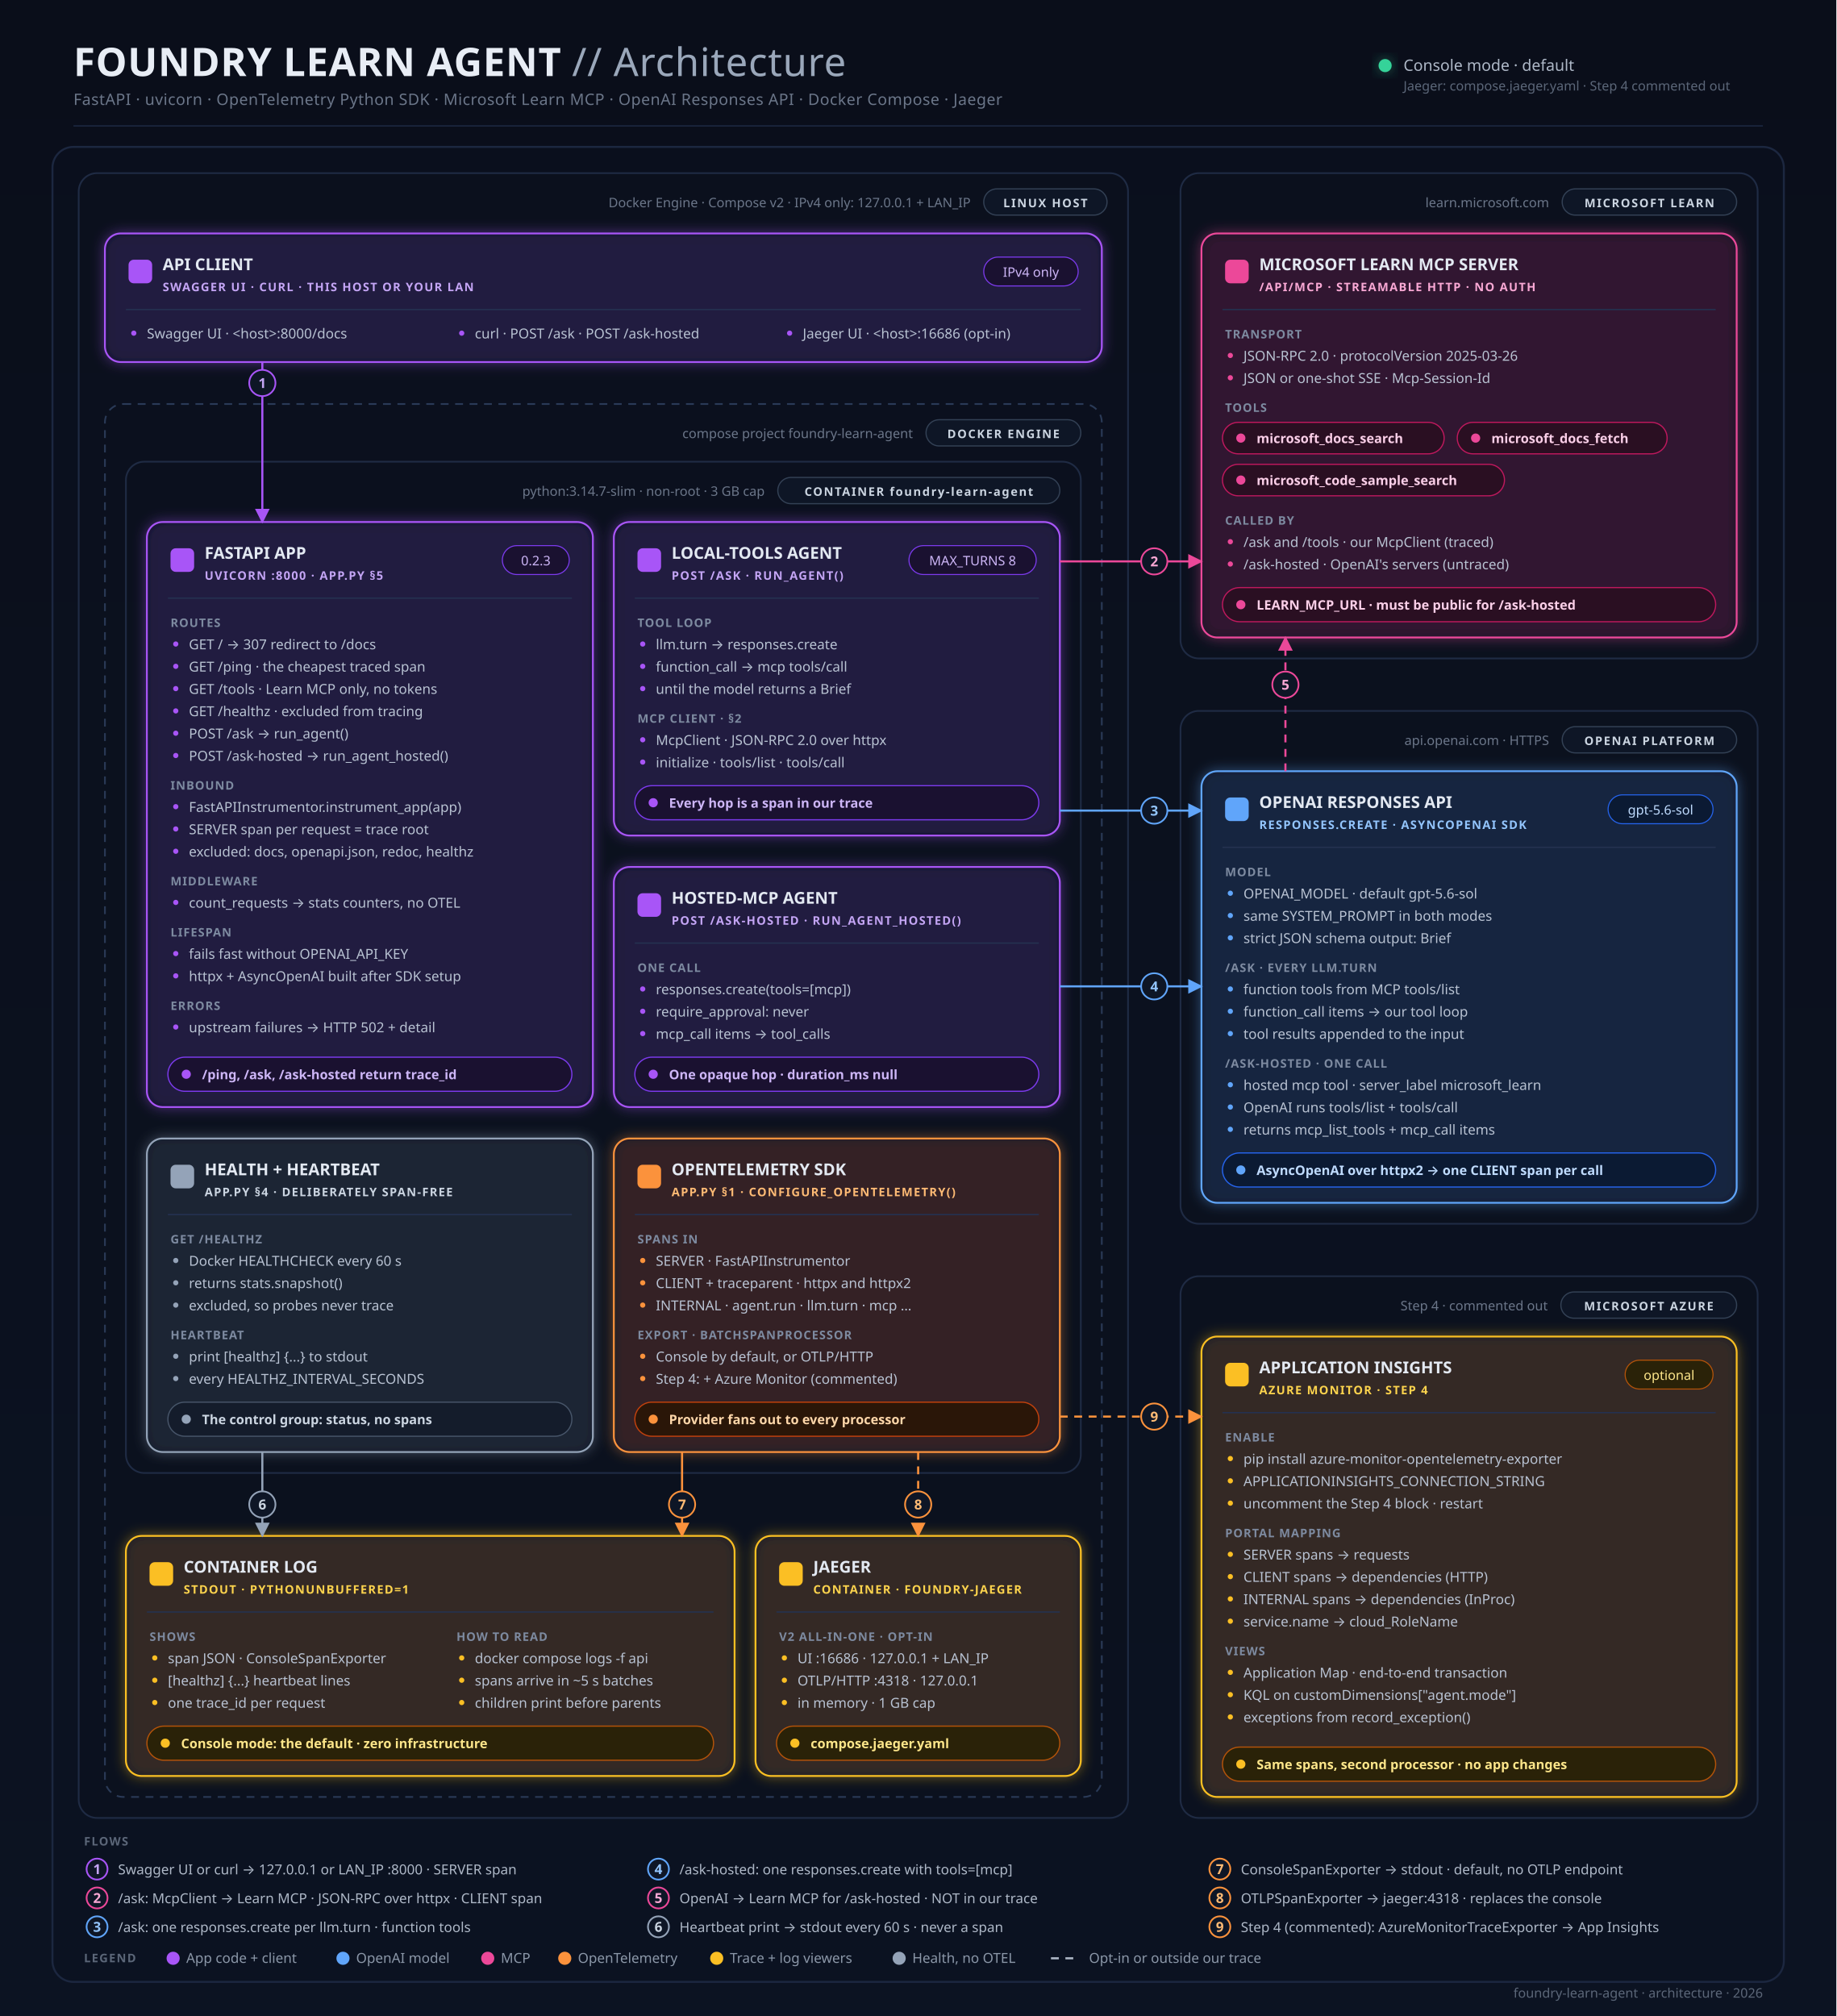
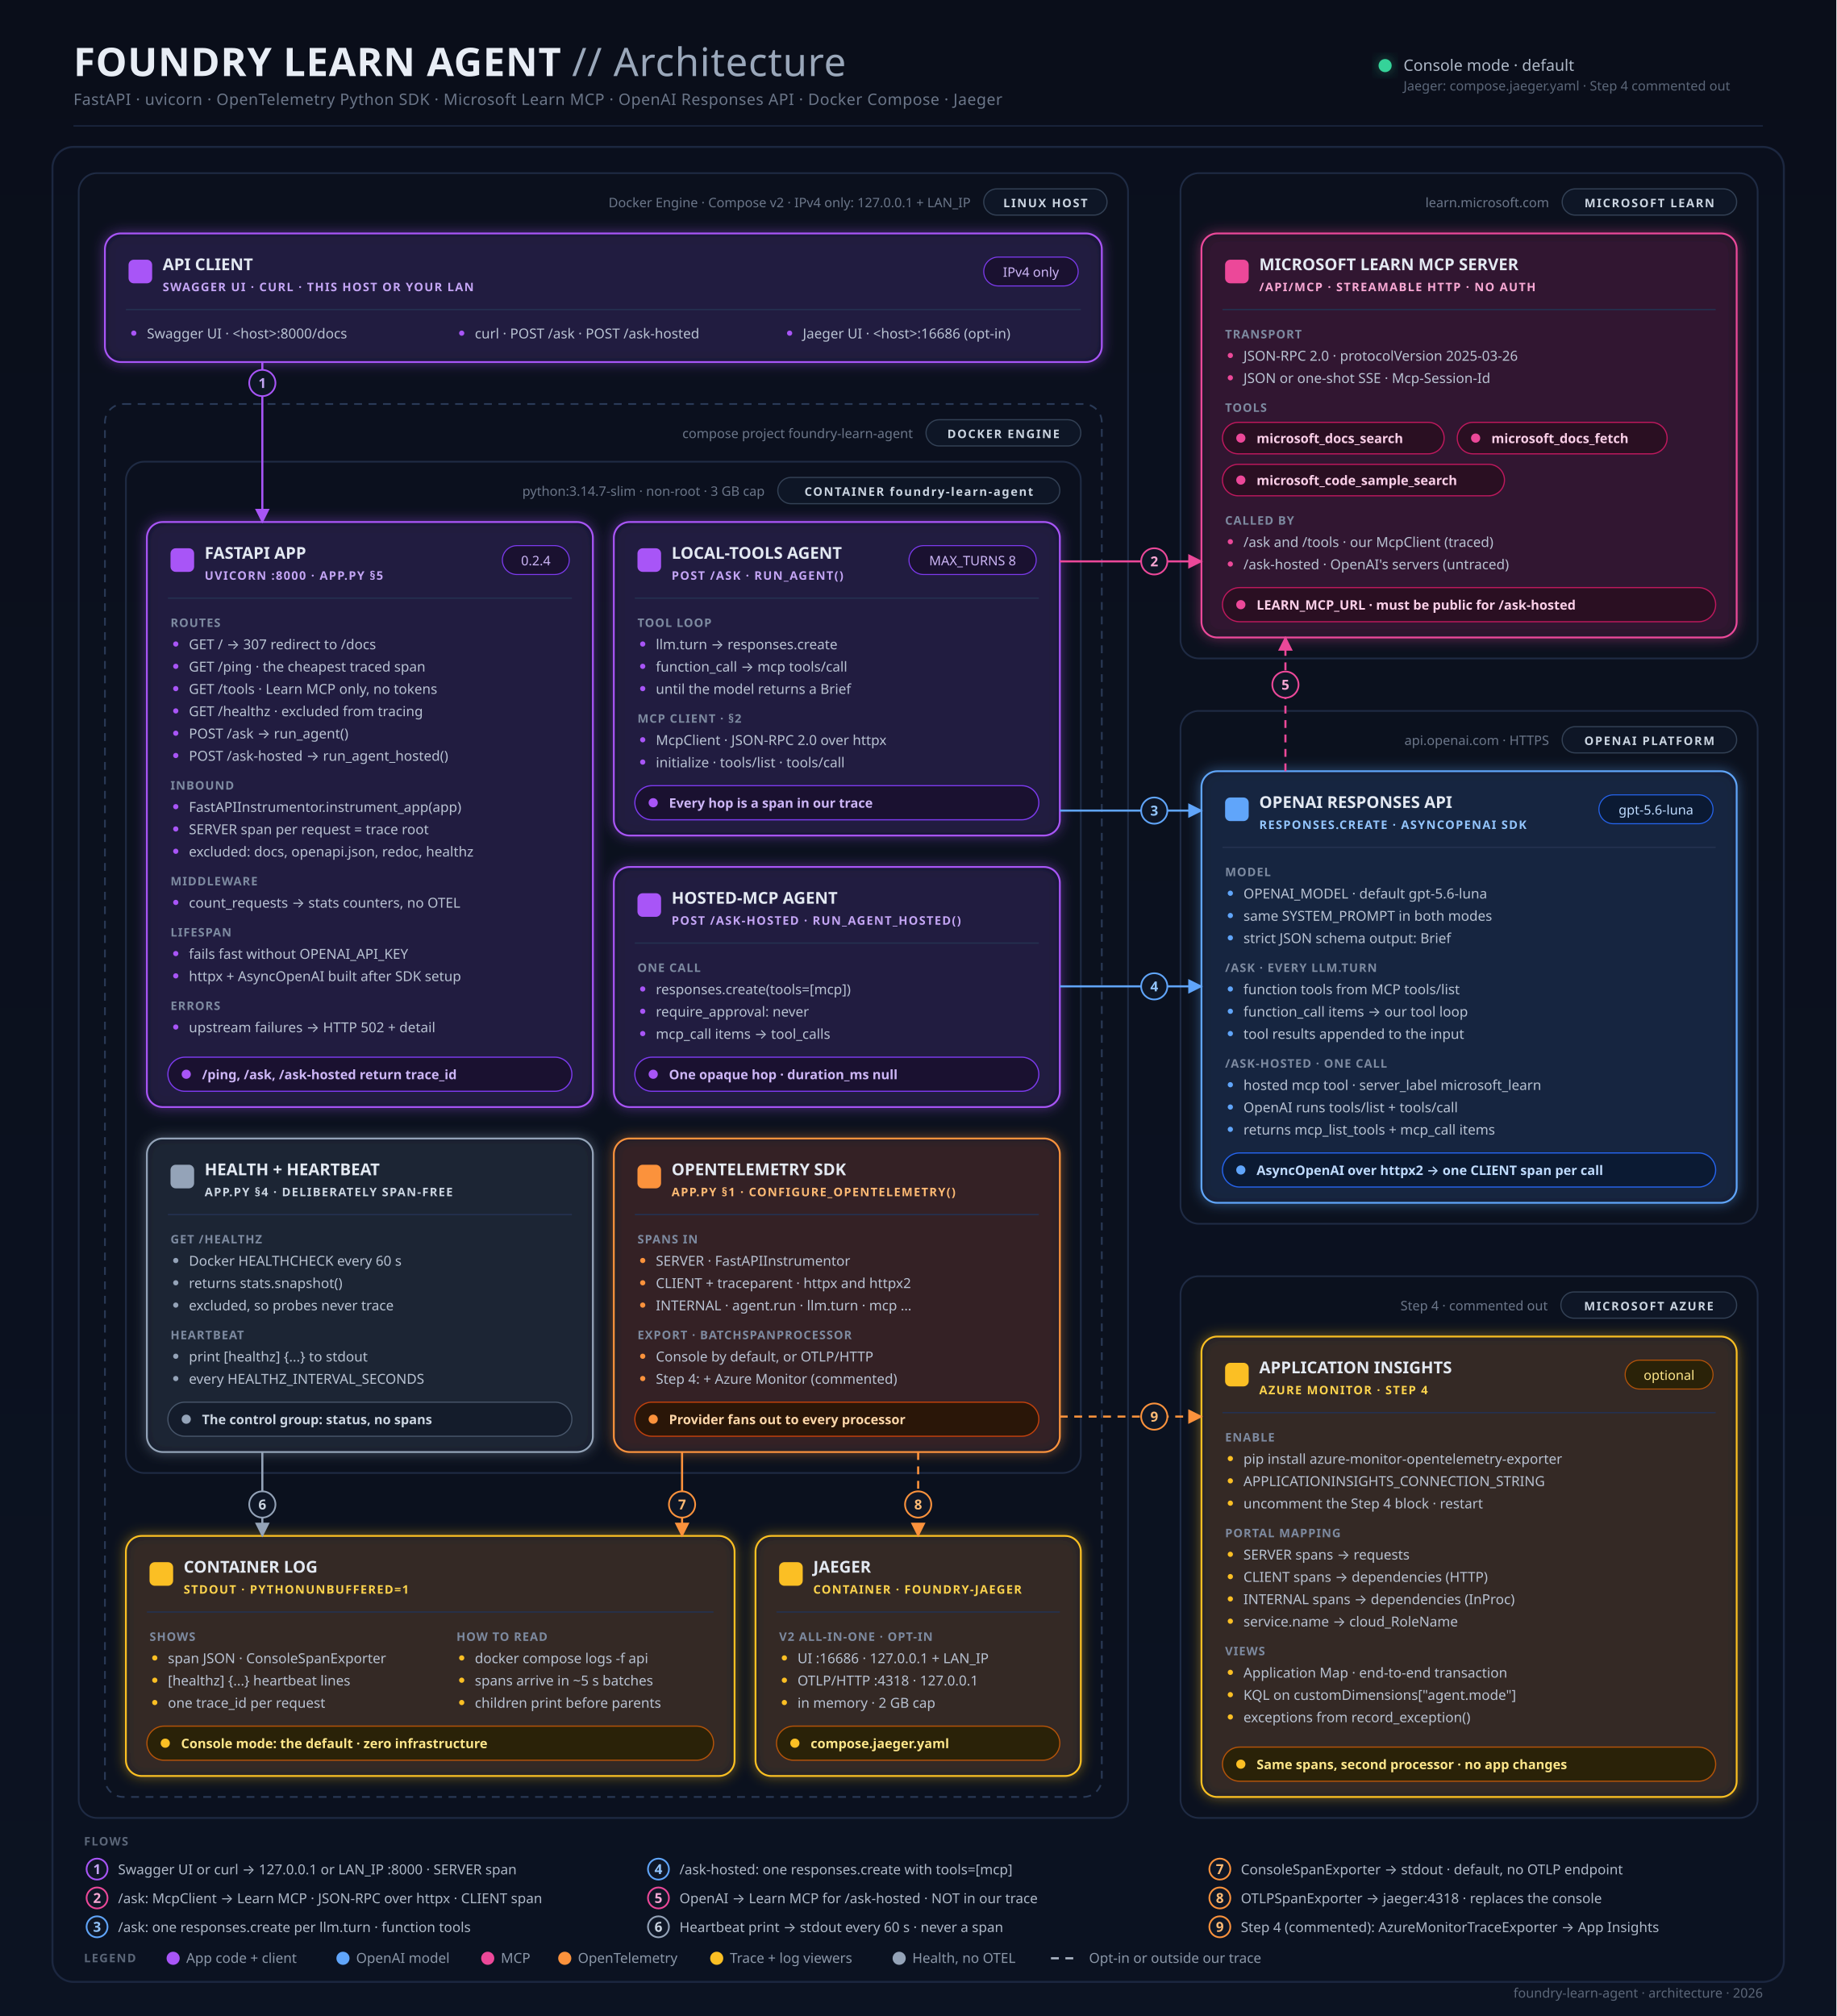
<svg xmlns="http://www.w3.org/2000/svg" viewBox="0 0 1400 1537" font-family="'Segoe UI', system-ui, -apple-system, sans-serif">
  <defs>
    <linearGradient id="bg" x1="0" y1="0" x2="0" y2="1">
      <stop offset="0" stop-color="#0a0e1a" />
      <stop offset="1" stop-color="#0c1322" />
    </linearGradient>
    <filter id="gviolet" x="-50%" y="-50%" width="200%" height="200%">
      <feDropShadow dx="0" dy="0" stdDeviation="5" flood-color="#a855f7" flood-opacity="0.45" />
    </filter>
    <marker id="mviolet" viewBox="0 0 10 10" refX="9" refY="5" markerWidth="7" markerHeight="7" orient="auto-start-reverse">
      <path d="M0 0L10 5L0 10z" fill="#a855f7" />
    </marker>
    <filter id="gcyan" x="-50%" y="-50%" width="200%" height="200%">
      <feDropShadow dx="0" dy="0" stdDeviation="5" flood-color="#22d3ee" flood-opacity="0.45" />
    </filter>
    <marker id="mcyan" viewBox="0 0 10 10" refX="9" refY="5" markerWidth="7" markerHeight="7" orient="auto-start-reverse">
      <path d="M0 0L10 5L0 10z" fill="#22d3ee" />
    </marker>
    <filter id="gmagenta" x="-50%" y="-50%" width="200%" height="200%">
      <feDropShadow dx="0" dy="0" stdDeviation="5" flood-color="#ec4899" flood-opacity="0.45" />
    </filter>
    <marker id="mmagenta" viewBox="0 0 10 10" refX="9" refY="5" markerWidth="7" markerHeight="7" orient="auto-start-reverse">
      <path d="M0 0L10 5L0 10z" fill="#ec4899" />
    </marker>
    <filter id="ggold" x="-50%" y="-50%" width="200%" height="200%">
      <feDropShadow dx="0" dy="0" stdDeviation="5" flood-color="#fbbf24" flood-opacity="0.45" />
    </filter>
    <marker id="mgold" viewBox="0 0 10 10" refX="9" refY="5" markerWidth="7" markerHeight="7" orient="auto-start-reverse">
      <path d="M0 0L10 5L0 10z" fill="#fbbf24" />
    </marker>
    <filter id="gorange" x="-50%" y="-50%" width="200%" height="200%">
      <feDropShadow dx="0" dy="0" stdDeviation="5" flood-color="#fb923c" flood-opacity="0.45" />
    </filter>
    <marker id="morange" viewBox="0 0 10 10" refX="9" refY="5" markerWidth="7" markerHeight="7" orient="auto-start-reverse">
      <path d="M0 0L10 5L0 10z" fill="#fb923c" />
    </marker>
    <filter id="gblue" x="-50%" y="-50%" width="200%" height="200%">
      <feDropShadow dx="0" dy="0" stdDeviation="5" flood-color="#60a5fa" flood-opacity="0.45" />
    </filter>
    <marker id="mblue" viewBox="0 0 10 10" refX="9" refY="5" markerWidth="7" markerHeight="7" orient="auto-start-reverse">
      <path d="M0 0L10 5L0 10z" fill="#60a5fa" />
    </marker>
    <filter id="ggreen" x="-50%" y="-50%" width="200%" height="200%">
      <feDropShadow dx="0" dy="0" stdDeviation="5" flood-color="#34d399" flood-opacity="0.45" />
    </filter>
    <marker id="mgreen" viewBox="0 0 10 10" refX="9" refY="5" markerWidth="7" markerHeight="7" orient="auto-start-reverse">
      <path d="M0 0L10 5L0 10z" fill="#34d399" />
    </marker>
    <filter id="gslate" x="-50%" y="-50%" width="200%" height="200%">
      <feDropShadow dx="0" dy="0" stdDeviation="5" flood-color="#94a3b8" flood-opacity="0.45" />
    </filter>
    <marker id="mslate" viewBox="0 0 10 10" refX="9" refY="5" markerWidth="7" markerHeight="7" orient="auto-start-reverse">
      <path d="M0 0L10 5L0 10z" fill="#94a3b8" />
    </marker>
  </defs>
  <rect width="1400" height="1537" fill="url(#bg)" />
  <text x="56" y="58" font-size="30" font-weight="800" fill="#e8edf5" letter-spacing="0.5">FOUNDRY LEARN AGENT <tspan font-weight="300" fill="#9aa7ba">// Architecture</tspan>
  </text>
  <text x="56" y="80" font-size="12" letter-spacing="0.3" fill="#6b7689">FastAPI · uvicorn · OpenTelemetry Python SDK · Microsoft Learn MCP · OpenAI Responses API · Docker Compose · Jaeger</text>
  <circle cx="1056" cy="50" r="5" fill="#34d399" filter="url(#ggreen)" />
  <text x="1070" y="54" font-size="12" fill="#aeb8c7">Console mode · default</text>
  <text x="1070" y="69" font-size="10" fill="#5b6678">Jaeger: compose.jaeger.yaml · Step 4 commented out</text>
  <line x1="56" y1="96" x2="1344" y2="96" stroke="#1c2740" stroke-width="1" />
  <rect x="40" y="112" width="1320" height="1399" rx="16" fill="#0c1322" fill-opacity="0.4" stroke="#1c2740" stroke-width="1.5" />
  <rect x="60" y="132" width="800" height="1254" rx="14" fill="#0b111e" fill-opacity="0.55" stroke="#1f2b44" stroke-width="1.3" />
  <g>
    <rect x="750" y="144" width="94" height="20" rx="10" fill="#0e1626" stroke="#334155" stroke-width="0.9" />
    <text x="797" y="158" font-size="9" font-weight="700" letter-spacing="1" text-anchor="middle" fill="#cbd5e1">LINUX HOST</text>
    <text x="740" y="158" font-size="10" text-anchor="end" fill="#6b7689">Docker Engine · Compose v2 · IPv4 only: 127.0.0.1 + LAN_IP</text>
  </g>
  <g>
    <rect x="80" y="178" width="760" height="98" rx="12" fill="#0e1626" fill-opacity="0.92" stroke="#a855f7" stroke-width="1.4" filter="url(#gviolet)" />
    <rect x="98" y="198" width="18" height="18" rx="4" fill="#a855f7" />
    <text x="124" y="206" font-size="12.5" font-weight="700" fill="#e3e9f2">API CLIENT</text>
    <text x="124" y="222" font-size="9" font-weight="700" letter-spacing="0.8" fill="#c4a5f5">SWAGGER UI · CURL · THIS HOST OR YOUR LAN</text>
    <line x1="96" y1="236" x2="824" y2="236" stroke="#243150" stroke-width="1" />
    <rect x="750" y="196" width="72" height="22" rx="11" fill="#1a1130" stroke="#7c3aed" stroke-width="0.8" />
    <text x="786" y="211" font-size="10" text-anchor="middle" fill="#cdb6f7">IPv4 only</text>
    <circle cx="102" cy="254" r="2" fill="#a855f7" />
    <text x="112" y="258" font-size="10.5" fill="#b8c2d2">Swagger UI · &lt;host&gt;:8000/docs</text>
    <circle cx="352" cy="254" r="2" fill="#a855f7" />
    <text x="362" y="258" font-size="10.5" fill="#b8c2d2">curl · POST /ask · POST /ask-hosted</text>
    <circle cx="602" cy="254" r="2" fill="#a855f7" />
    <text x="612" y="258" font-size="10.5" fill="#b8c2d2">Jaeger UI · &lt;host&gt;:16686 (opt-in)</text>
  </g>
  <rect x="80" y="308" width="760" height="1062" rx="14" fill="#0b111e" fill-opacity="0.55" stroke="#2a3a57" stroke-width="1.3" stroke-dasharray="6 5" />
  <g>
    <rect x="706" y="320" width="118" height="20" rx="10" fill="#0e1626" stroke="#334155" stroke-width="0.9" />
    <text x="765" y="334" font-size="9" font-weight="700" letter-spacing="1" text-anchor="middle" fill="#cbd5e1">DOCKER ENGINE</text>
    <text x="696" y="334" font-size="10" text-anchor="end" fill="#6b7689">compose project foundry-learn-agent</text>
  </g>
  <rect x="96" y="352" width="728" height="771" rx="14" fill="#0b111e" fill-opacity="0.55" stroke="#1f2b44" stroke-width="1.3" />
  <g>
    <rect x="593" y="364" width="215" height="20" rx="10" fill="#0e1626" stroke="#334155" stroke-width="0.9" />
    <text x="700.5" y="378" font-size="9" font-weight="700" letter-spacing="1" text-anchor="middle" fill="#cbd5e1">CONTAINER foundry-learn-agent</text>
    <text x="583" y="378" font-size="10" text-anchor="end" fill="#6b7689">python:3.14.7-slim · non-root · 3 GB cap</text>
  </g>
  <g>
    <rect x="112" y="398" width="340" height="446" rx="12" fill="#0e1626" fill-opacity="0.92" stroke="#a855f7" stroke-width="1.4" filter="url(#gviolet)" />
    <rect x="130" y="418" width="18" height="18" rx="4" fill="#a855f7" />
    <text x="156" y="426" font-size="12.5" font-weight="700" fill="#e3e9f2">FASTAPI APP</text>
    <text x="156" y="442" font-size="9" font-weight="700" letter-spacing="0.8" fill="#c4a5f5">UVICORN :8000 · APP.PY §5</text>
    <line x1="128" y1="456" x2="436" y2="456" stroke="#243150" stroke-width="1" />
    <rect x="383" y="416" width="51" height="22" rx="11" fill="#1a1130" stroke="#7c3aed" stroke-width="0.8" />
-     <text x="408.5" y="431" font-size="10" text-anchor="middle" fill="#cdb6f7">0.2.3</text>
+     <text x="408.5" y="431" font-size="10" text-anchor="middle" fill="#cdb6f7">0.2.4</text>
    <text x="130" y="478" font-size="9" font-weight="700" letter-spacing="0.6" fill="#7d8aa0">ROUTES</text>
    <circle cx="134" cy="491" r="2" fill="#a855f7" />
    <text x="144" y="495" font-size="10.5" fill="#b8c2d2">GET / → 307 redirect to /docs</text>
    <circle cx="134" cy="508" r="2" fill="#a855f7" />
    <text x="144" y="512" font-size="10.5" fill="#b8c2d2">GET /ping · the cheapest traced span</text>
    <circle cx="134" cy="525" r="2" fill="#a855f7" />
    <text x="144" y="529" font-size="10.5" fill="#b8c2d2">GET /tools · Learn MCP only, no tokens</text>
    <circle cx="134" cy="542" r="2" fill="#a855f7" />
    <text x="144" y="546" font-size="10.5" fill="#b8c2d2">GET /healthz · excluded from tracing</text>
    <circle cx="134" cy="559" r="2" fill="#a855f7" />
    <text x="144" y="563" font-size="10.5" fill="#b8c2d2">POST /ask → run_agent()</text>
    <circle cx="134" cy="576" r="2" fill="#a855f7" />
    <text x="144" y="580" font-size="10.5" fill="#b8c2d2">POST /ask-hosted → run_agent_hosted()</text>
    <text x="130" y="602" font-size="9" font-weight="700" letter-spacing="0.6" fill="#7d8aa0">INBOUND</text>
    <circle cx="134" cy="615" r="2" fill="#a855f7" />
    <text x="144" y="619" font-size="10.5" fill="#b8c2d2">FastAPIInstrumentor.instrument_app(app)</text>
    <circle cx="134" cy="632" r="2" fill="#a855f7" />
    <text x="144" y="636" font-size="10.5" fill="#b8c2d2">SERVER span per request = trace root</text>
    <circle cx="134" cy="649" r="2" fill="#a855f7" />
    <text x="144" y="653" font-size="10.5" fill="#b8c2d2">excluded: docs, openapi.json, redoc, healthz</text>
    <text x="130" y="675" font-size="9" font-weight="700" letter-spacing="0.6" fill="#7d8aa0">MIDDLEWARE</text>
    <circle cx="134" cy="688" r="2" fill="#a855f7" />
    <text x="144" y="692" font-size="10.5" fill="#b8c2d2">count_requests → stats counters, no OTEL</text>
    <text x="130" y="714" font-size="9" font-weight="700" letter-spacing="0.6" fill="#7d8aa0">LIFESPAN</text>
    <circle cx="134" cy="727" r="2" fill="#a855f7" />
    <text x="144" y="731" font-size="10.5" fill="#b8c2d2">fails fast without OPENAI_API_KEY</text>
    <circle cx="134" cy="744" r="2" fill="#a855f7" />
    <text x="144" y="748" font-size="10.5" fill="#b8c2d2">httpx + AsyncOpenAI built after SDK setup</text>
    <text x="130" y="770" font-size="9" font-weight="700" letter-spacing="0.6" fill="#7d8aa0">ERRORS</text>
    <circle cx="134" cy="783" r="2" fill="#a855f7" />
    <text x="144" y="787" font-size="10.5" fill="#b8c2d2">upstream failures → HTTP 502 + detail</text>
    <rect x="128" y="806" width="308" height="26" rx="13" fill="#1a1130" stroke="#7c3aed" stroke-width="0.9" />
    <circle cx="142" cy="819" r="3.5" fill="#a855f7" />
    <text x="154" y="822.8" font-size="10" font-weight="600" fill="#cdb6f7">/ping, /ask, /ask-hosted return trace_id</text>
  </g>
  <g>
    <rect x="468" y="398" width="340" height="239" rx="12" fill="#0e1626" fill-opacity="0.92" stroke="#a855f7" stroke-width="1.4" filter="url(#gviolet)" />
    <rect x="486" y="418" width="18" height="18" rx="4" fill="#a855f7" />
    <text x="512" y="426" font-size="12.5" font-weight="700" fill="#e3e9f2">LOCAL-TOOLS AGENT</text>
    <text x="512" y="442" font-size="9" font-weight="700" letter-spacing="0.8" fill="#c4a5f5">POST /ASK · RUN_AGENT()</text>
    <line x1="484" y1="456" x2="792" y2="456" stroke="#243150" stroke-width="1" />
    <rect x="693" y="416" width="97" height="22" rx="11" fill="#1a1130" stroke="#7c3aed" stroke-width="0.8" />
    <text x="741.5" y="431" font-size="10" text-anchor="middle" fill="#cdb6f7">MAX_TURNS 8</text>
    <text x="486" y="478" font-size="9" font-weight="700" letter-spacing="0.6" fill="#7d8aa0">TOOL LOOP</text>
    <circle cx="490" cy="491" r="2" fill="#a855f7" />
    <text x="500" y="495" font-size="10.5" fill="#b8c2d2">llm.turn → responses.create</text>
    <circle cx="490" cy="508" r="2" fill="#a855f7" />
    <text x="500" y="512" font-size="10.5" fill="#b8c2d2">function_call → mcp tools/call</text>
    <circle cx="490" cy="525" r="2" fill="#a855f7" />
    <text x="500" y="529" font-size="10.5" fill="#b8c2d2">until the model returns a Brief</text>
    <text x="486" y="551" font-size="9" font-weight="700" letter-spacing="0.6" fill="#7d8aa0">MCP CLIENT · §2</text>
    <circle cx="490" cy="564" r="2" fill="#a855f7" />
    <text x="500" y="568" font-size="10.5" fill="#b8c2d2">McpClient · JSON-RPC 2.0 over httpx</text>
    <circle cx="490" cy="581" r="2" fill="#a855f7" />
    <text x="500" y="585" font-size="10.5" fill="#b8c2d2">initialize · tools/list · tools/call</text>
    <rect x="484" y="599" width="308" height="26" rx="13" fill="#1a1130" stroke="#7c3aed" stroke-width="0.9" />
    <circle cx="498" cy="612" r="3.5" fill="#a855f7" />
    <text x="510" y="615.8" font-size="10" font-weight="600" fill="#cdb6f7">Every hop is a span in our trace</text>
  </g>
  <g>
    <rect x="468" y="661" width="340" height="183" rx="12" fill="#0e1626" fill-opacity="0.92" stroke="#a855f7" stroke-width="1.4" filter="url(#gviolet)" />
    <rect x="486" y="681" width="18" height="18" rx="4" fill="#a855f7" />
    <text x="512" y="689" font-size="12.5" font-weight="700" fill="#e3e9f2">HOSTED-MCP AGENT</text>
    <text x="512" y="705" font-size="9" font-weight="700" letter-spacing="0.8" fill="#c4a5f5">POST /ASK-HOSTED · RUN_AGENT_HOSTED()</text>
    <line x1="484" y1="719" x2="792" y2="719" stroke="#243150" stroke-width="1" />
    <text x="486" y="741" font-size="9" font-weight="700" letter-spacing="0.6" fill="#7d8aa0">ONE CALL</text>
    <circle cx="490" cy="754" r="2" fill="#a855f7" />
    <text x="500" y="758" font-size="10.5" fill="#b8c2d2">responses.create(tools=[mcp])</text>
    <circle cx="490" cy="771" r="2" fill="#a855f7" />
    <text x="500" y="775" font-size="10.5" fill="#b8c2d2">require_approval: never</text>
    <circle cx="490" cy="788" r="2" fill="#a855f7" />
    <text x="500" y="792" font-size="10.5" fill="#b8c2d2">mcp_call items → tool_calls</text>
    <rect x="484" y="806" width="308" height="26" rx="13" fill="#1a1130" stroke="#7c3aed" stroke-width="0.9" />
    <circle cx="498" cy="819" r="3.5" fill="#a855f7" />
    <text x="510" y="822.8" font-size="10" font-weight="600" fill="#cdb6f7">One opaque hop · duration_ms null</text>
  </g>
  <g>
    <rect x="112" y="868" width="340" height="239" rx="12" fill="#0e1626" fill-opacity="0.92" stroke="#94a3b8" stroke-width="1.4" filter="url(#gslate)" />
    <rect x="130" y="888" width="18" height="18" rx="4" fill="#94a3b8" />
    <text x="156" y="896" font-size="12.5" font-weight="700" fill="#e3e9f2">HEALTH + HEARTBEAT</text>
    <text x="156" y="912" font-size="9" font-weight="700" letter-spacing="0.8" fill="#cbd5e1">APP.PY §4 · DELIBERATELY SPAN-FREE</text>
    <line x1="128" y1="926" x2="436" y2="926" stroke="#243150" stroke-width="1" />
    <text x="130" y="948" font-size="9" font-weight="700" letter-spacing="0.6" fill="#7d8aa0">GET /HEALTHZ</text>
    <circle cx="134" cy="961" r="2" fill="#94a3b8" />
    <text x="144" y="965" font-size="10.5" fill="#b8c2d2">Docker HEALTHCHECK every 60 s</text>
    <circle cx="134" cy="978" r="2" fill="#94a3b8" />
    <text x="144" y="982" font-size="10.5" fill="#b8c2d2">returns stats.snapshot()</text>
    <circle cx="134" cy="995" r="2" fill="#94a3b8" />
    <text x="144" y="999" font-size="10.5" fill="#b8c2d2">excluded, so probes never trace</text>
    <text x="130" y="1021" font-size="9" font-weight="700" letter-spacing="0.6" fill="#7d8aa0">HEARTBEAT</text>
    <circle cx="134" cy="1034" r="2" fill="#94a3b8" />
    <text x="144" y="1038" font-size="10.5" fill="#b8c2d2">print [healthz] {...} to stdout</text>
    <circle cx="134" cy="1051" r="2" fill="#94a3b8" />
    <text x="144" y="1055" font-size="10.5" fill="#b8c2d2">every HEALTHZ_INTERVAL_SECONDS</text>
    <rect x="128" y="1069" width="308" height="26" rx="13" fill="#141c2b" stroke="#475569" stroke-width="0.9" />
    <circle cx="142" cy="1082" r="3.5" fill="#94a3b8" />
    <text x="154" y="1085.8" font-size="10" font-weight="600" fill="#cbd5e1">The control group: status, no spans</text>
  </g>
  <g>
    <rect x="468" y="868" width="340" height="239" rx="12" fill="#0e1626" fill-opacity="0.92" stroke="#fb923c" stroke-width="1.4" filter="url(#gorange)" />
    <rect x="486" y="888" width="18" height="18" rx="4" fill="#fb923c" />
    <text x="512" y="896" font-size="12.5" font-weight="700" fill="#e3e9f2">OPENTELEMETRY SDK</text>
    <text x="512" y="912" font-size="9" font-weight="700" letter-spacing="0.8" fill="#fdba74">APP.PY §1 · CONFIGURE_OPENTELEMETRY()</text>
    <line x1="484" y1="926" x2="792" y2="926" stroke="#243150" stroke-width="1" />
    <text x="486" y="948" font-size="9" font-weight="700" letter-spacing="0.6" fill="#7d8aa0">SPANS IN</text>
    <circle cx="490" cy="961" r="2" fill="#fb923c" />
    <text x="500" y="965" font-size="10.5" fill="#b8c2d2">SERVER · FastAPIInstrumentor</text>
    <circle cx="490" cy="978" r="2" fill="#fb923c" />
    <text x="500" y="982" font-size="10.5" fill="#b8c2d2">CLIENT + traceparent · httpx and httpx2</text>
    <circle cx="490" cy="995" r="2" fill="#fb923c" />
    <text x="500" y="999" font-size="10.5" fill="#b8c2d2">INTERNAL · agent.run · llm.turn · mcp …</text>
    <text x="486" y="1021" font-size="9" font-weight="700" letter-spacing="0.6" fill="#7d8aa0">EXPORT · BATCHSPANPROCESSOR</text>
    <circle cx="490" cy="1034" r="2" fill="#fb923c" />
    <text x="500" y="1038" font-size="10.5" fill="#b8c2d2">Console by default, or OTLP/HTTP</text>
    <circle cx="490" cy="1051" r="2" fill="#fb923c" />
    <text x="500" y="1055" font-size="10.5" fill="#b8c2d2">Step 4: + Azure Monitor (commented)</text>
    <rect x="484" y="1069" width="308" height="26" rx="13" fill="#2a1608" stroke="#c2410c" stroke-width="0.9" />
    <circle cx="498" cy="1082" r="3.5" fill="#fb923c" />
    <text x="510" y="1085.8" font-size="10" font-weight="600" fill="#fed7aa">Provider fans out to every processor</text>
  </g>
  <g>
    <rect x="96" y="1171" width="464" height="183" rx="12" fill="#0e1626" fill-opacity="0.92" stroke="#fbbf24" stroke-width="1.4" filter="url(#ggold)" />
    <rect x="114" y="1191" width="18" height="18" rx="4" fill="#fbbf24" />
    <text x="140" y="1199" font-size="12.5" font-weight="700" fill="#e3e9f2">CONTAINER LOG</text>
    <text x="140" y="1215" font-size="9" font-weight="700" letter-spacing="0.8" fill="#fcd34d">STDOUT · PYTHONUNBUFFERED=1</text>
    <line x1="112" y1="1229" x2="544" y2="1229" stroke="#243150" stroke-width="1" />
    <text x="114" y="1251" font-size="9" font-weight="700" letter-spacing="0.6" fill="#7d8aa0">SHOWS</text>
    <circle cx="118" cy="1264" r="2" fill="#fbbf24" />
    <text x="128" y="1268" font-size="10.5" fill="#b8c2d2">span JSON · ConsoleSpanExporter</text>
    <circle cx="118" cy="1281" r="2" fill="#fbbf24" />
    <text x="128" y="1285" font-size="10.5" fill="#b8c2d2">[healthz] {...} heartbeat lines</text>
    <circle cx="118" cy="1298" r="2" fill="#fbbf24" />
    <text x="128" y="1302" font-size="10.5" fill="#b8c2d2">one trace_id per request</text>
    <text x="348" y="1251" font-size="9" font-weight="700" letter-spacing="0.6" fill="#7d8aa0">HOW TO READ</text>
    <circle cx="352" cy="1264" r="2" fill="#fbbf24" />
    <text x="362" y="1268" font-size="10.5" fill="#b8c2d2">docker compose logs -f api</text>
    <circle cx="352" cy="1281" r="2" fill="#fbbf24" />
    <text x="362" y="1285" font-size="10.5" fill="#b8c2d2">spans arrive in ~5 s batches</text>
    <circle cx="352" cy="1298" r="2" fill="#fbbf24" />
    <text x="362" y="1302" font-size="10.5" fill="#b8c2d2">children print before parents</text>
    <rect x="112" y="1316" width="432" height="26" rx="13" fill="#2a2208" stroke="#b45309" stroke-width="0.9" />
    <circle cx="126" cy="1329" r="3.5" fill="#fbbf24" />
    <text x="138" y="1332.8" font-size="10" font-weight="600" fill="#fde68a">Console mode: the default · zero infrastructure</text>
  </g>
  <g>
    <rect x="576" y="1171" width="248" height="183" rx="12" fill="#0e1626" fill-opacity="0.92" stroke="#fbbf24" stroke-width="1.4" filter="url(#ggold)" />
    <rect x="594" y="1191" width="18" height="18" rx="4" fill="#fbbf24" />
    <text x="620" y="1199" font-size="12.5" font-weight="700" fill="#e3e9f2">JAEGER</text>
    <text x="620" y="1215" font-size="9" font-weight="700" letter-spacing="0.8" fill="#fcd34d">CONTAINER · FOUNDRY-JAEGER</text>
    <line x1="592" y1="1229" x2="808" y2="1229" stroke="#243150" stroke-width="1" />
    <text x="594" y="1251" font-size="9" font-weight="700" letter-spacing="0.6" fill="#7d8aa0">V2 ALL-IN-ONE · OPT-IN</text>
    <circle cx="598" cy="1264" r="2" fill="#fbbf24" />
    <text x="608" y="1268" font-size="10.5" fill="#b8c2d2">UI :16686 · 127.0.0.1 + LAN_IP</text>
    <circle cx="598" cy="1281" r="2" fill="#fbbf24" />
    <text x="608" y="1285" font-size="10.5" fill="#b8c2d2">OTLP/HTTP :4318 · 127.0.0.1</text>
    <circle cx="598" cy="1298" r="2" fill="#fbbf24" />
-     <text x="608" y="1302" font-size="10.5" fill="#b8c2d2">in memory · 1 GB cap</text>
+     <text x="608" y="1302" font-size="10.5" fill="#b8c2d2">in memory · 2 GB cap</text>
    <rect x="592" y="1316" width="216" height="26" rx="13" fill="#2a2208" stroke="#b45309" stroke-width="0.9" />
    <circle cx="606" cy="1329" r="3.5" fill="#fbbf24" />
    <text x="618" y="1332.8" font-size="10" font-weight="600" fill="#fde68a">compose.jaeger.yaml</text>
  </g>
  <rect x="900" y="132" width="440" height="370" rx="14" fill="#0b111e" fill-opacity="0.55" stroke="#1f2b44" stroke-width="1.3" />
  <g>
    <rect x="1191" y="144" width="133" height="20" rx="10" fill="#0e1626" stroke="#334155" stroke-width="0.9" />
    <text x="1257.5" y="158" font-size="9" font-weight="700" letter-spacing="1" text-anchor="middle" fill="#cbd5e1">MICROSOFT LEARN</text>
    <text x="1181" y="158" font-size="10" text-anchor="end" fill="#6b7689">learn.microsoft.com</text>
  </g>
  <g>
    <rect x="916" y="178" width="408" height="308" rx="12" fill="#0e1626" fill-opacity="0.92" stroke="#ec4899" stroke-width="1.4" filter="url(#gmagenta)" />
    <rect x="934" y="198" width="18" height="18" rx="4" fill="#ec4899" />
    <text x="960" y="206" font-size="12.5" font-weight="700" fill="#e3e9f2">MICROSOFT LEARN MCP SERVER</text>
    <text x="960" y="222" font-size="9" font-weight="700" letter-spacing="0.8" fill="#f9a8d4">/API/MCP · STREAMABLE HTTP · NO AUTH</text>
    <line x1="932" y1="236" x2="1308" y2="236" stroke="#243150" stroke-width="1" />
    <text x="934" y="258" font-size="9" font-weight="700" letter-spacing="0.6" fill="#7d8aa0">TRANSPORT</text>
    <circle cx="938" cy="271" r="2" fill="#ec4899" />
    <text x="948" y="275" font-size="10.5" fill="#b8c2d2">JSON-RPC 2.0 · protocolVersion 2025-03-26</text>
    <circle cx="938" cy="288" r="2" fill="#ec4899" />
    <text x="948" y="292" font-size="10.5" fill="#b8c2d2">JSON or one-shot SSE · Mcp-Session-Id</text>
    <text x="934" y="314" font-size="9" font-weight="700" letter-spacing="0.6" fill="#7d8aa0">TOOLS</text>
    <rect x="932" y="322" width="169" height="24" rx="12" fill="#2a0f22" stroke="#be185d" stroke-width="0.9" />
    <circle cx="946" cy="334" r="3.5" fill="#ec4899" />
    <text x="958" y="337.8" font-size="10" font-weight="600" fill="#fbcfe8">microsoft_docs_search</text>
    <rect x="1111" y="322" width="160" height="24" rx="12" fill="#2a0f22" stroke="#be185d" stroke-width="0.9" />
    <circle cx="1125" cy="334" r="3.5" fill="#ec4899" />
    <text x="1137" y="337.8" font-size="10" font-weight="600" fill="#fbcfe8">microsoft_docs_fetch</text>
    <rect x="932" y="354" width="215" height="24" rx="12" fill="#2a0f22" stroke="#be185d" stroke-width="0.9" />
    <circle cx="946" cy="366" r="3.5" fill="#ec4899" />
    <text x="958" y="369.8" font-size="10" font-weight="600" fill="#fbcfe8">microsoft_code_sample_search</text>
    <text x="934" y="400" font-size="9" font-weight="700" letter-spacing="0.6" fill="#7d8aa0">CALLED BY</text>
    <circle cx="938" cy="413" r="2" fill="#ec4899" />
    <text x="948" y="417" font-size="10.5" fill="#b8c2d2">/ask and /tools · our McpClient (traced)</text>
    <circle cx="938" cy="430" r="2" fill="#ec4899" />
    <text x="948" y="434" font-size="10.5" fill="#b8c2d2">/ask-hosted · OpenAI's servers (untraced)</text>
    <rect x="932" y="448" width="376" height="26" rx="13" fill="#2a0f22" stroke="#be185d" stroke-width="0.9" />
    <circle cx="946" cy="461" r="3.5" fill="#ec4899" />
    <text x="958" y="464.8" font-size="10" font-weight="600" fill="#fbcfe8">LEARN_MCP_URL · must be public for /ask-hosted</text>
  </g>
  <rect x="900" y="542" width="440" height="391" rx="14" fill="#0b111e" fill-opacity="0.55" stroke="#1f2b44" stroke-width="1.3" />
  <g>
    <rect x="1191" y="554" width="133" height="20" rx="10" fill="#0e1626" stroke="#334155" stroke-width="0.9" />
    <text x="1257.5" y="568" font-size="9" font-weight="700" letter-spacing="1" text-anchor="middle" fill="#cbd5e1">OPENAI PLATFORM</text>
    <text x="1181" y="568" font-size="10" text-anchor="end" fill="#6b7689">api.openai.com · HTTPS</text>
  </g>
  <g>
    <rect x="916" y="588" width="408" height="329" rx="12" fill="#0e1626" fill-opacity="0.92" stroke="#60a5fa" stroke-width="1.4" filter="url(#gblue)" />
    <rect x="934" y="608" width="18" height="18" rx="4" fill="#60a5fa" />
    <text x="960" y="616" font-size="12.5" font-weight="700" fill="#e3e9f2">OPENAI RESPONSES API</text>
    <text x="960" y="632" font-size="9" font-weight="700" letter-spacing="0.8" fill="#93c5fd">RESPONSES.CREATE · ASYNCOPENAI SDK</text>
    <line x1="932" y1="646" x2="1308" y2="646" stroke="#243150" stroke-width="1" />
-     <rect x="1226" y="606" width="80" height="22" rx="11" fill="#0b1a33" stroke="#2563eb" stroke-width="0.8" />
-     <text x="1266" y="621" font-size="10" text-anchor="middle" fill="#bfdbfe">gpt-5.6-sol</text>
+     <rect x="1219" y="606" width="87" height="22" rx="11" fill="#0b1a33" stroke="#2563eb" stroke-width="0.8" />
+     <text x="1262.5" y="621" font-size="10" text-anchor="middle" fill="#bfdbfe">gpt-5.6-luna</text>
    <text x="934" y="668" font-size="9" font-weight="700" letter-spacing="0.6" fill="#7d8aa0">MODEL</text>
    <circle cx="938" cy="681" r="2" fill="#60a5fa" />
-     <text x="948" y="685" font-size="10.5" fill="#b8c2d2">OPENAI_MODEL · default gpt-5.6-sol</text>
+     <text x="948" y="685" font-size="10.5" fill="#b8c2d2">OPENAI_MODEL · default gpt-5.6-luna</text>
    <circle cx="938" cy="698" r="2" fill="#60a5fa" />
    <text x="948" y="702" font-size="10.5" fill="#b8c2d2">same SYSTEM_PROMPT in both modes</text>
    <circle cx="938" cy="715" r="2" fill="#60a5fa" />
    <text x="948" y="719" font-size="10.5" fill="#b8c2d2">strict JSON schema output: Brief</text>
    <text x="934" y="741" font-size="9" font-weight="700" letter-spacing="0.6" fill="#7d8aa0">/ASK · EVERY LLM.TURN</text>
    <circle cx="938" cy="754" r="2" fill="#60a5fa" />
    <text x="948" y="758" font-size="10.5" fill="#b8c2d2">function tools from MCP tools/list</text>
    <circle cx="938" cy="771" r="2" fill="#60a5fa" />
    <text x="948" y="775" font-size="10.5" fill="#b8c2d2">function_call items → our tool loop</text>
    <circle cx="938" cy="788" r="2" fill="#60a5fa" />
    <text x="948" y="792" font-size="10.5" fill="#b8c2d2">tool results appended to the input</text>
    <text x="934" y="814" font-size="9" font-weight="700" letter-spacing="0.6" fill="#7d8aa0">/ASK-HOSTED · ONE CALL</text>
    <circle cx="938" cy="827" r="2" fill="#60a5fa" />
    <text x="948" y="831" font-size="10.5" fill="#b8c2d2">hosted mcp tool · server_label microsoft_learn</text>
    <circle cx="938" cy="844" r="2" fill="#60a5fa" />
    <text x="948" y="848" font-size="10.5" fill="#b8c2d2">OpenAI runs tools/list + tools/call</text>
    <circle cx="938" cy="861" r="2" fill="#60a5fa" />
    <text x="948" y="865" font-size="10.5" fill="#b8c2d2">returns mcp_list_tools + mcp_call items</text>
    <rect x="932" y="879" width="376" height="26" rx="13" fill="#0b1a33" stroke="#2563eb" stroke-width="0.9" />
    <circle cx="946" cy="892" r="3.5" fill="#60a5fa" />
    <text x="958" y="895.8" font-size="10" font-weight="600" fill="#bfdbfe">AsyncOpenAI over httpx2 → one CLIENT span per call</text>
  </g>
  <rect x="900" y="973" width="440" height="413" rx="14" fill="#0b111e" fill-opacity="0.55" stroke="#1f2b44" stroke-width="1.3" />
  <g>
    <rect x="1190" y="985" width="134" height="20" rx="10" fill="#0e1626" stroke="#334155" stroke-width="0.9" />
    <text x="1257" y="999" font-size="9" font-weight="700" letter-spacing="1" text-anchor="middle" fill="#cbd5e1">MICROSOFT AZURE</text>
    <text x="1180" y="999" font-size="10" text-anchor="end" fill="#6b7689">Step 4 · commented out</text>
  </g>
  <g>
    <rect x="916" y="1019" width="408" height="351" rx="12" fill="#0e1626" fill-opacity="0.92" stroke="#fbbf24" stroke-width="1.4" filter="url(#ggold)" />
    <rect x="934" y="1039" width="18" height="18" rx="4" fill="#fbbf24" />
    <text x="960" y="1047" font-size="12.5" font-weight="700" fill="#e3e9f2">APPLICATION INSIGHTS</text>
    <text x="960" y="1063" font-size="9" font-weight="700" letter-spacing="0.8" fill="#fcd34d">AZURE MONITOR · STEP 4</text>
    <line x1="932" y1="1077" x2="1308" y2="1077" stroke="#243150" stroke-width="1" />
    <rect x="1239" y="1037" width="67" height="22" rx="11" fill="#2a2208" stroke="#b45309" stroke-width="0.8" />
    <text x="1272.5" y="1052" font-size="10" text-anchor="middle" fill="#fde68a">optional</text>
    <text x="934" y="1099" font-size="9" font-weight="700" letter-spacing="0.6" fill="#7d8aa0">ENABLE</text>
    <circle cx="938" cy="1112" r="2" fill="#fbbf24" />
    <text x="948" y="1116" font-size="10.5" fill="#b8c2d2">pip install azure-monitor-opentelemetry-exporter</text>
    <circle cx="938" cy="1129" r="2" fill="#fbbf24" />
    <text x="948" y="1133" font-size="10.5" fill="#b8c2d2">APPLICATIONINSIGHTS_CONNECTION_STRING</text>
    <circle cx="938" cy="1146" r="2" fill="#fbbf24" />
    <text x="948" y="1150" font-size="10.5" fill="#b8c2d2">uncomment the Step 4 block · restart</text>
    <text x="934" y="1172" font-size="9" font-weight="700" letter-spacing="0.6" fill="#7d8aa0">PORTAL MAPPING</text>
    <circle cx="938" cy="1185" r="2" fill="#fbbf24" />
    <text x="948" y="1189" font-size="10.5" fill="#b8c2d2">SERVER spans → requests</text>
    <circle cx="938" cy="1202" r="2" fill="#fbbf24" />
    <text x="948" y="1206" font-size="10.5" fill="#b8c2d2">CLIENT spans → dependencies (HTTP)</text>
    <circle cx="938" cy="1219" r="2" fill="#fbbf24" />
    <text x="948" y="1223" font-size="10.5" fill="#b8c2d2">INTERNAL spans → dependencies (InProc)</text>
    <circle cx="938" cy="1236" r="2" fill="#fbbf24" />
    <text x="948" y="1240" font-size="10.5" fill="#b8c2d2">service.name → cloud_RoleName</text>
    <text x="934" y="1262" font-size="9" font-weight="700" letter-spacing="0.6" fill="#7d8aa0">VIEWS</text>
    <circle cx="938" cy="1275" r="2" fill="#fbbf24" />
    <text x="948" y="1279" font-size="10.5" fill="#b8c2d2">Application Map · end-to-end transaction</text>
    <circle cx="938" cy="1292" r="2" fill="#fbbf24" />
    <text x="948" y="1296" font-size="10.5" fill="#b8c2d2">KQL on customDimensions["agent.mode"]</text>
    <circle cx="938" cy="1309" r="2" fill="#fbbf24" />
    <text x="948" y="1313" font-size="10.5" fill="#b8c2d2">exceptions from record_exception()</text>
    <rect x="932" y="1332" width="376" height="26" rx="13" fill="#2a2208" stroke="#b45309" stroke-width="0.9" />
    <circle cx="946" cy="1345" r="3.5" fill="#fbbf24" />
    <text x="958" y="1348.8" font-size="10" font-weight="600" fill="#fde68a">Same spans, second processor · no app changes</text>
  </g>
  <path d="M200 276 L200 398" fill="none" stroke="#a855f7" stroke-width="1.6" marker-end="url(#mviolet)" />
  <path d="M808 428 L916 428" fill="none" stroke="#ec4899" stroke-width="1.6" marker-end="url(#mmagenta)" />
  <path d="M808 618 L916 618" fill="none" stroke="#60a5fa" stroke-width="1.6" marker-end="url(#mblue)" />
  <path d="M808 752 L916 752" fill="none" stroke="#60a5fa" stroke-width="1.6" marker-end="url(#mblue)" />
  <path d="M980 588 L980 486" fill="none" stroke="#ec4899" stroke-width="1.6" stroke-dasharray="6 5" marker-end="url(#mmagenta)" />
  <path d="M200 1107 L200 1171" fill="none" stroke="#94a3b8" stroke-width="1.6" marker-end="url(#mslate)" />
  <path d="M520 1107 L520 1171" fill="none" stroke="#fb923c" stroke-width="1.6" marker-end="url(#morange)" />
  <path d="M700 1107 L700 1171" fill="none" stroke="#fb923c" stroke-width="1.6" stroke-dasharray="6 5" marker-end="url(#morange)" />
  <path d="M808 1080 L916 1080" fill="none" stroke="#fb923c" stroke-width="1.6" stroke-dasharray="6 5" marker-end="url(#morange)" />
  <circle cx="200" cy="292" r="10" fill="#0e1626" stroke="#a855f7" stroke-width="1.3" />
  <text x="200" y="295.8" font-size="10.5" font-weight="700" text-anchor="middle" fill="#c4a5f5">1</text>
  <circle cx="880" cy="428" r="10" fill="#0e1626" stroke="#ec4899" stroke-width="1.3" />
  <text x="880" y="431.8" font-size="10.5" font-weight="700" text-anchor="middle" fill="#f9a8d4">2</text>
  <circle cx="880" cy="618" r="10" fill="#0e1626" stroke="#60a5fa" stroke-width="1.3" />
  <text x="880" y="621.8" font-size="10.5" font-weight="700" text-anchor="middle" fill="#93c5fd">3</text>
  <circle cx="880" cy="752" r="10" fill="#0e1626" stroke="#60a5fa" stroke-width="1.3" />
  <text x="880" y="755.8" font-size="10.5" font-weight="700" text-anchor="middle" fill="#93c5fd">4</text>
  <circle cx="980" cy="522" r="10" fill="#0e1626" stroke="#ec4899" stroke-width="1.3" />
  <text x="980" y="525.8" font-size="10.5" font-weight="700" text-anchor="middle" fill="#f9a8d4">5</text>
  <circle cx="200" cy="1147" r="10" fill="#0e1626" stroke="#94a3b8" stroke-width="1.3" />
  <text x="200" y="1150.8" font-size="10.5" font-weight="700" text-anchor="middle" fill="#cbd5e1">6</text>
  <circle cx="520" cy="1147" r="10" fill="#0e1626" stroke="#fb923c" stroke-width="1.3" />
  <text x="520" y="1150.8" font-size="10.5" font-weight="700" text-anchor="middle" fill="#fdba74">7</text>
  <circle cx="700" cy="1147" r="10" fill="#0e1626" stroke="#fb923c" stroke-width="1.3" />
  <text x="700" y="1150.8" font-size="10.5" font-weight="700" text-anchor="middle" fill="#fdba74">8</text>
  <circle cx="880" cy="1080" r="10" fill="#0e1626" stroke="#fb923c" stroke-width="1.3" />
  <text x="880" y="1083.8" font-size="10.5" font-weight="700" text-anchor="middle" fill="#fdba74">9</text>
  <g>
    <text x="64" y="1407" font-size="9" font-weight="700" letter-spacing="0.8" fill="#5b6678">FLOWS</text>
    <circle cx="74" cy="1425" r="8" fill="#0e1626" stroke="#a855f7" stroke-width="1.3" />
    <text x="74" y="1428.8" font-size="10.5" font-weight="700" text-anchor="middle" fill="#c4a5f5">1</text>
    <text x="90" y="1429" font-size="10.5" fill="#aeb8c7">Swagger UI or curl → 127.0.0.1 or LAN_IP :8000 · SERVER span</text>
    <circle cx="74" cy="1447" r="8" fill="#0e1626" stroke="#ec4899" stroke-width="1.3" />
    <text x="74" y="1450.8" font-size="10.5" font-weight="700" text-anchor="middle" fill="#f9a8d4">2</text>
    <text x="90" y="1451" font-size="10.5" fill="#aeb8c7">/ask: McpClient → Learn MCP · JSON-RPC over httpx · CLIENT span</text>
    <circle cx="74" cy="1469" r="8" fill="#0e1626" stroke="#60a5fa" stroke-width="1.3" />
    <text x="74" y="1472.8" font-size="10.5" font-weight="700" text-anchor="middle" fill="#93c5fd">3</text>
    <text x="90" y="1473" font-size="10.5" fill="#aeb8c7">/ask: one responses.create per llm.turn · function tools</text>
    <circle cx="502" cy="1425" r="8" fill="#0e1626" stroke="#60a5fa" stroke-width="1.3" />
    <text x="502" y="1428.8" font-size="10.5" font-weight="700" text-anchor="middle" fill="#93c5fd">4</text>
    <text x="518" y="1429" font-size="10.5" fill="#aeb8c7">/ask-hosted: one responses.create with tools=[mcp]</text>
    <circle cx="502" cy="1447" r="8" fill="#0e1626" stroke="#ec4899" stroke-width="1.3" />
    <text x="502" y="1450.8" font-size="10.5" font-weight="700" text-anchor="middle" fill="#f9a8d4">5</text>
    <text x="518" y="1451" font-size="10.5" fill="#aeb8c7">OpenAI → Learn MCP for /ask-hosted · NOT in our trace</text>
    <circle cx="502" cy="1469" r="8" fill="#0e1626" stroke="#94a3b8" stroke-width="1.3" />
    <text x="502" y="1472.8" font-size="10.5" font-weight="700" text-anchor="middle" fill="#cbd5e1">6</text>
    <text x="518" y="1473" font-size="10.5" fill="#aeb8c7">Heartbeat print → stdout every 60 s · never a span</text>
    <circle cx="930" cy="1425" r="8" fill="#0e1626" stroke="#fb923c" stroke-width="1.3" />
    <text x="930" y="1428.8" font-size="10.5" font-weight="700" text-anchor="middle" fill="#fdba74">7</text>
    <text x="946" y="1429" font-size="10.5" fill="#aeb8c7">ConsoleSpanExporter → stdout · default, no OTLP endpoint</text>
    <circle cx="930" cy="1447" r="8" fill="#0e1626" stroke="#fb923c" stroke-width="1.3" />
    <text x="930" y="1450.8" font-size="10.5" font-weight="700" text-anchor="middle" fill="#fdba74">8</text>
    <text x="946" y="1451" font-size="10.5" fill="#aeb8c7">OTLPSpanExporter → jaeger:4318 · replaces the console</text>
    <circle cx="930" cy="1469" r="8" fill="#0e1626" stroke="#fb923c" stroke-width="1.3" />
    <text x="930" y="1472.8" font-size="10.5" font-weight="700" text-anchor="middle" fill="#fdba74">9</text>
    <text x="946" y="1473" font-size="10.5" fill="#aeb8c7">Step 4 (commented): AzureMonitorTraceExporter → App Insights</text>
  </g>
  <text x="64" y="1496" font-size="9" font-weight="700" letter-spacing="0.8" fill="#5b6678">LEGEND</text>
  <circle cx="132" cy="1493" r="5" fill="#a855f7" />
  <text x="142" y="1496.5" font-size="10.5" fill="#8b97a8">App code + client</text>
  <circle cx="261.484" cy="1493" r="5" fill="#60a5fa" />
  <text x="271.484" y="1496.5" font-size="10.5" fill="#8b97a8">OpenAI model</text>
  <circle cx="371.844" cy="1493" r="5" fill="#ec4899" />
  <text x="381.844" y="1496.5" font-size="10.5" fill="#8b97a8">MCP</text>
  <circle cx="430.566" cy="1493" r="5" fill="#fb923c" />
  <text x="440.566" y="1496.5" font-size="10.5" fill="#8b97a8">OpenTelemetry</text>
  <circle cx="546.418" cy="1493" r="5" fill="#fbbf24" />
  <text x="556.418" y="1496.5" font-size="10.5" fill="#8b97a8">Trace + log viewers</text>
  <circle cx="685.512" cy="1493" r="5" fill="#94a3b8" />
  <text x="695.512" y="1496.5" font-size="10.5" fill="#8b97a8">Health, no OTEL</text>
  <line x1="801.246" y1="1493" x2="823.246" y2="1493" stroke="#aeb8c7" stroke-width="1.6" stroke-dasharray="6 5" />
  <text x="830.246" y="1496.5" font-size="10.5" fill="#8b97a8">Opt-in or outside our trace</text>
  <text x="1344" y="1523" font-size="10" text-anchor="end" fill="#5b6678">foundry-learn-agent · architecture · 2026</text>
</svg>
